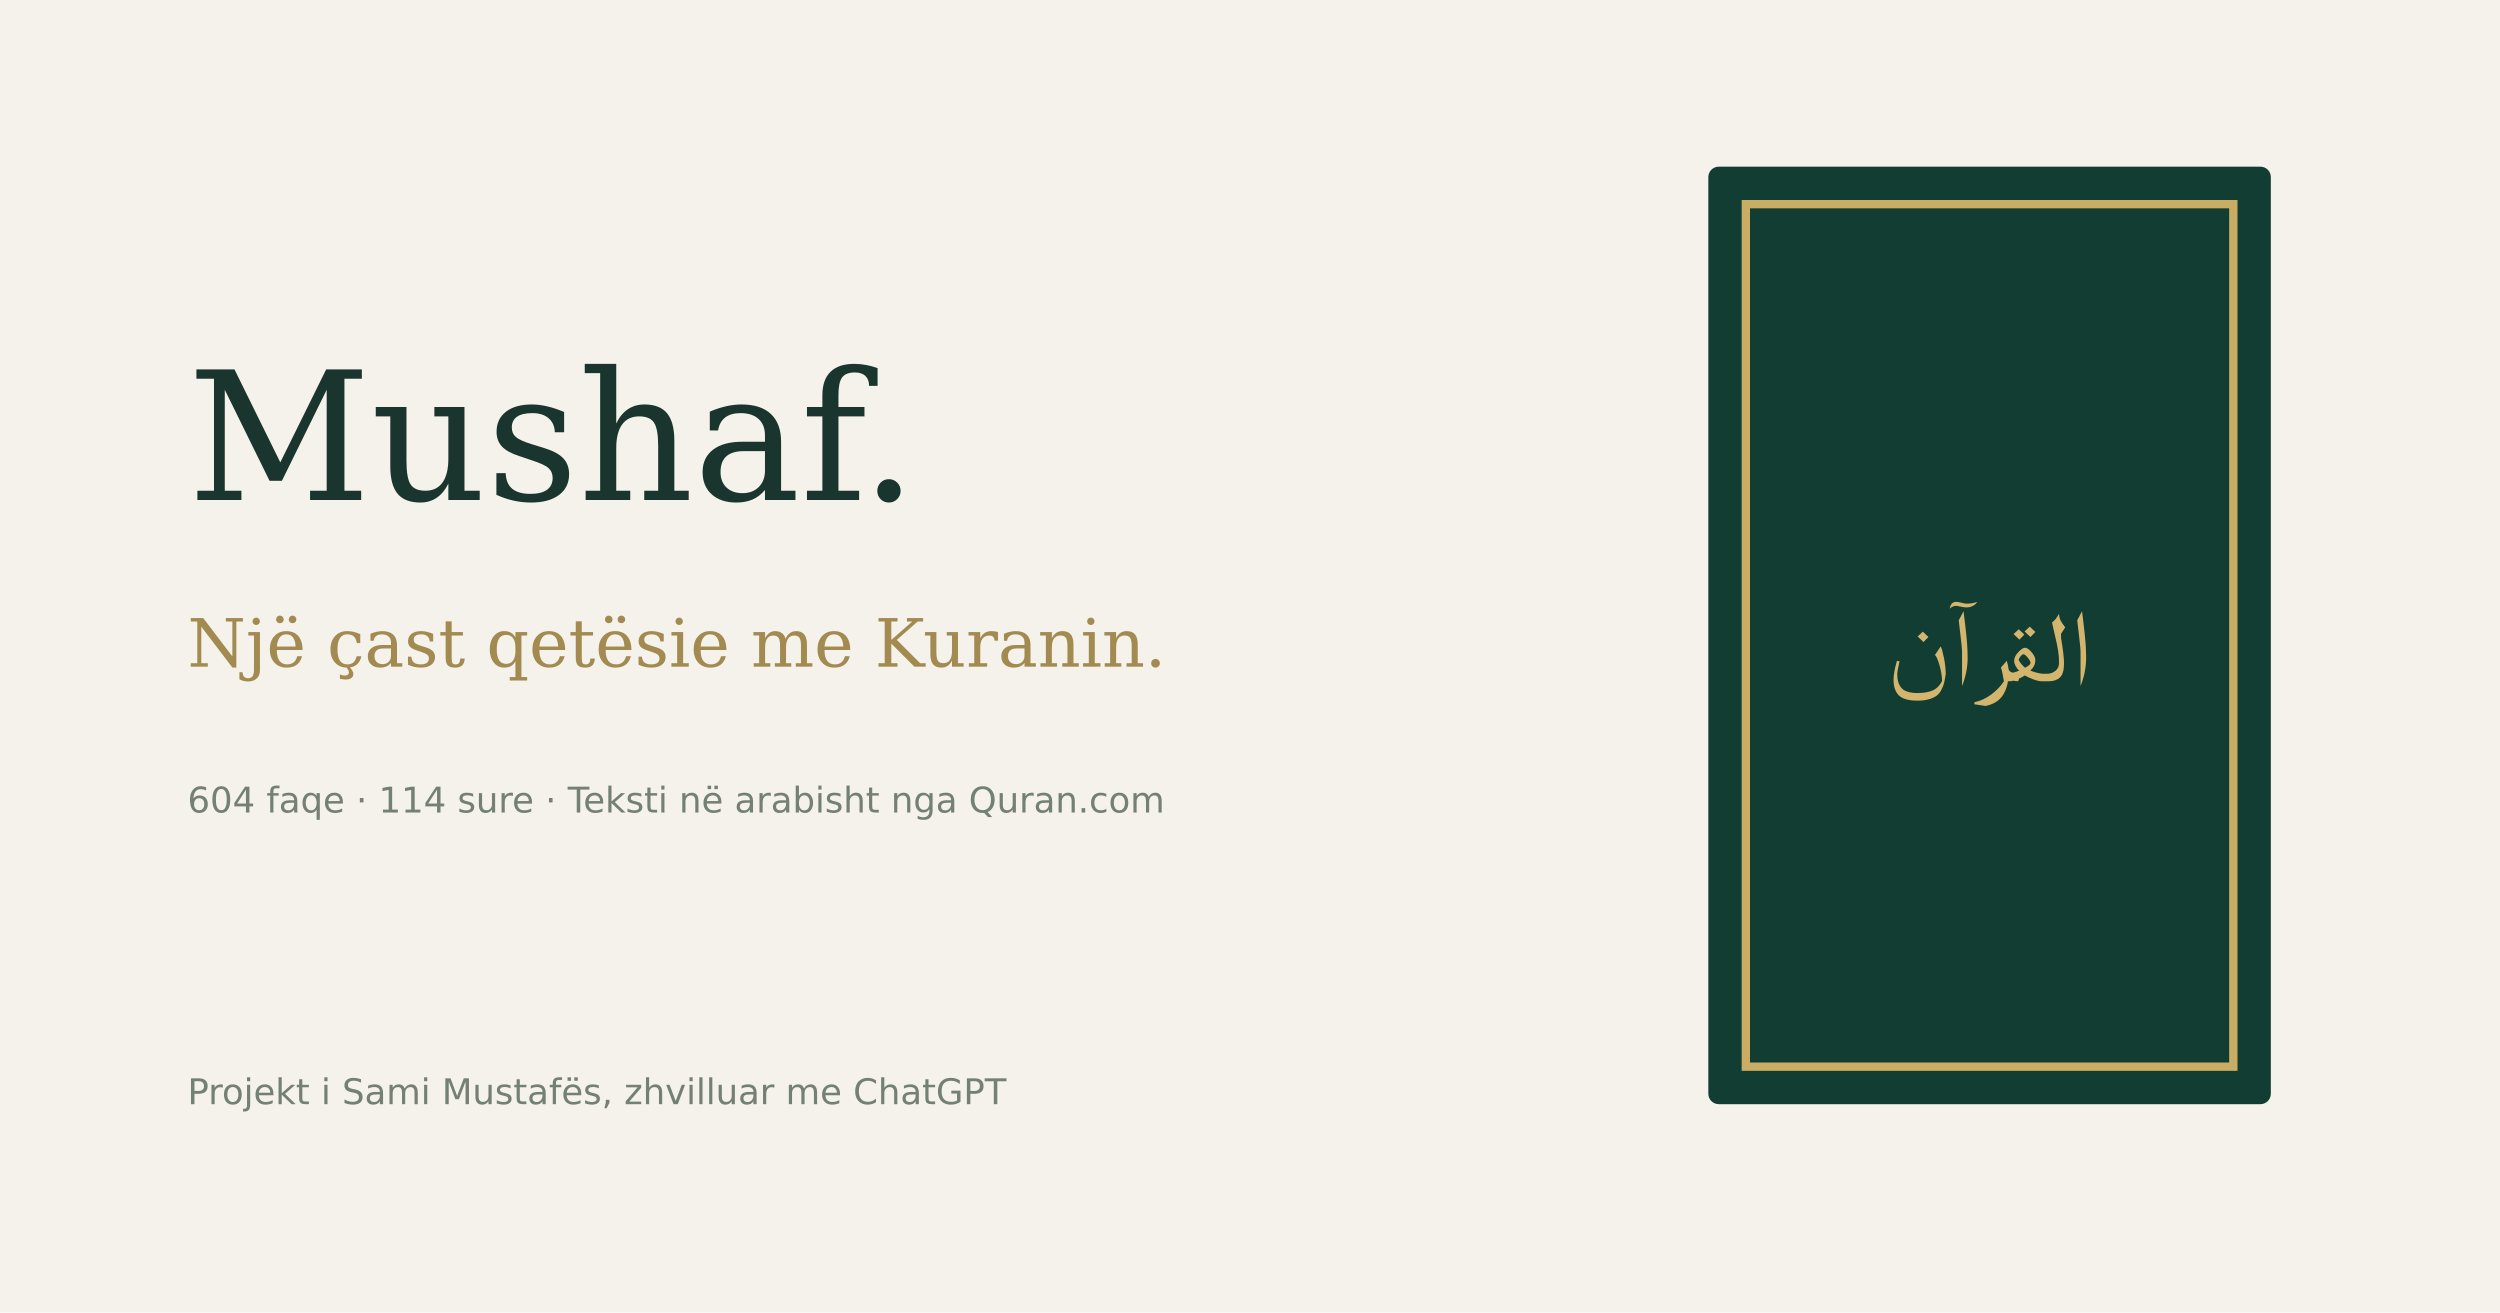
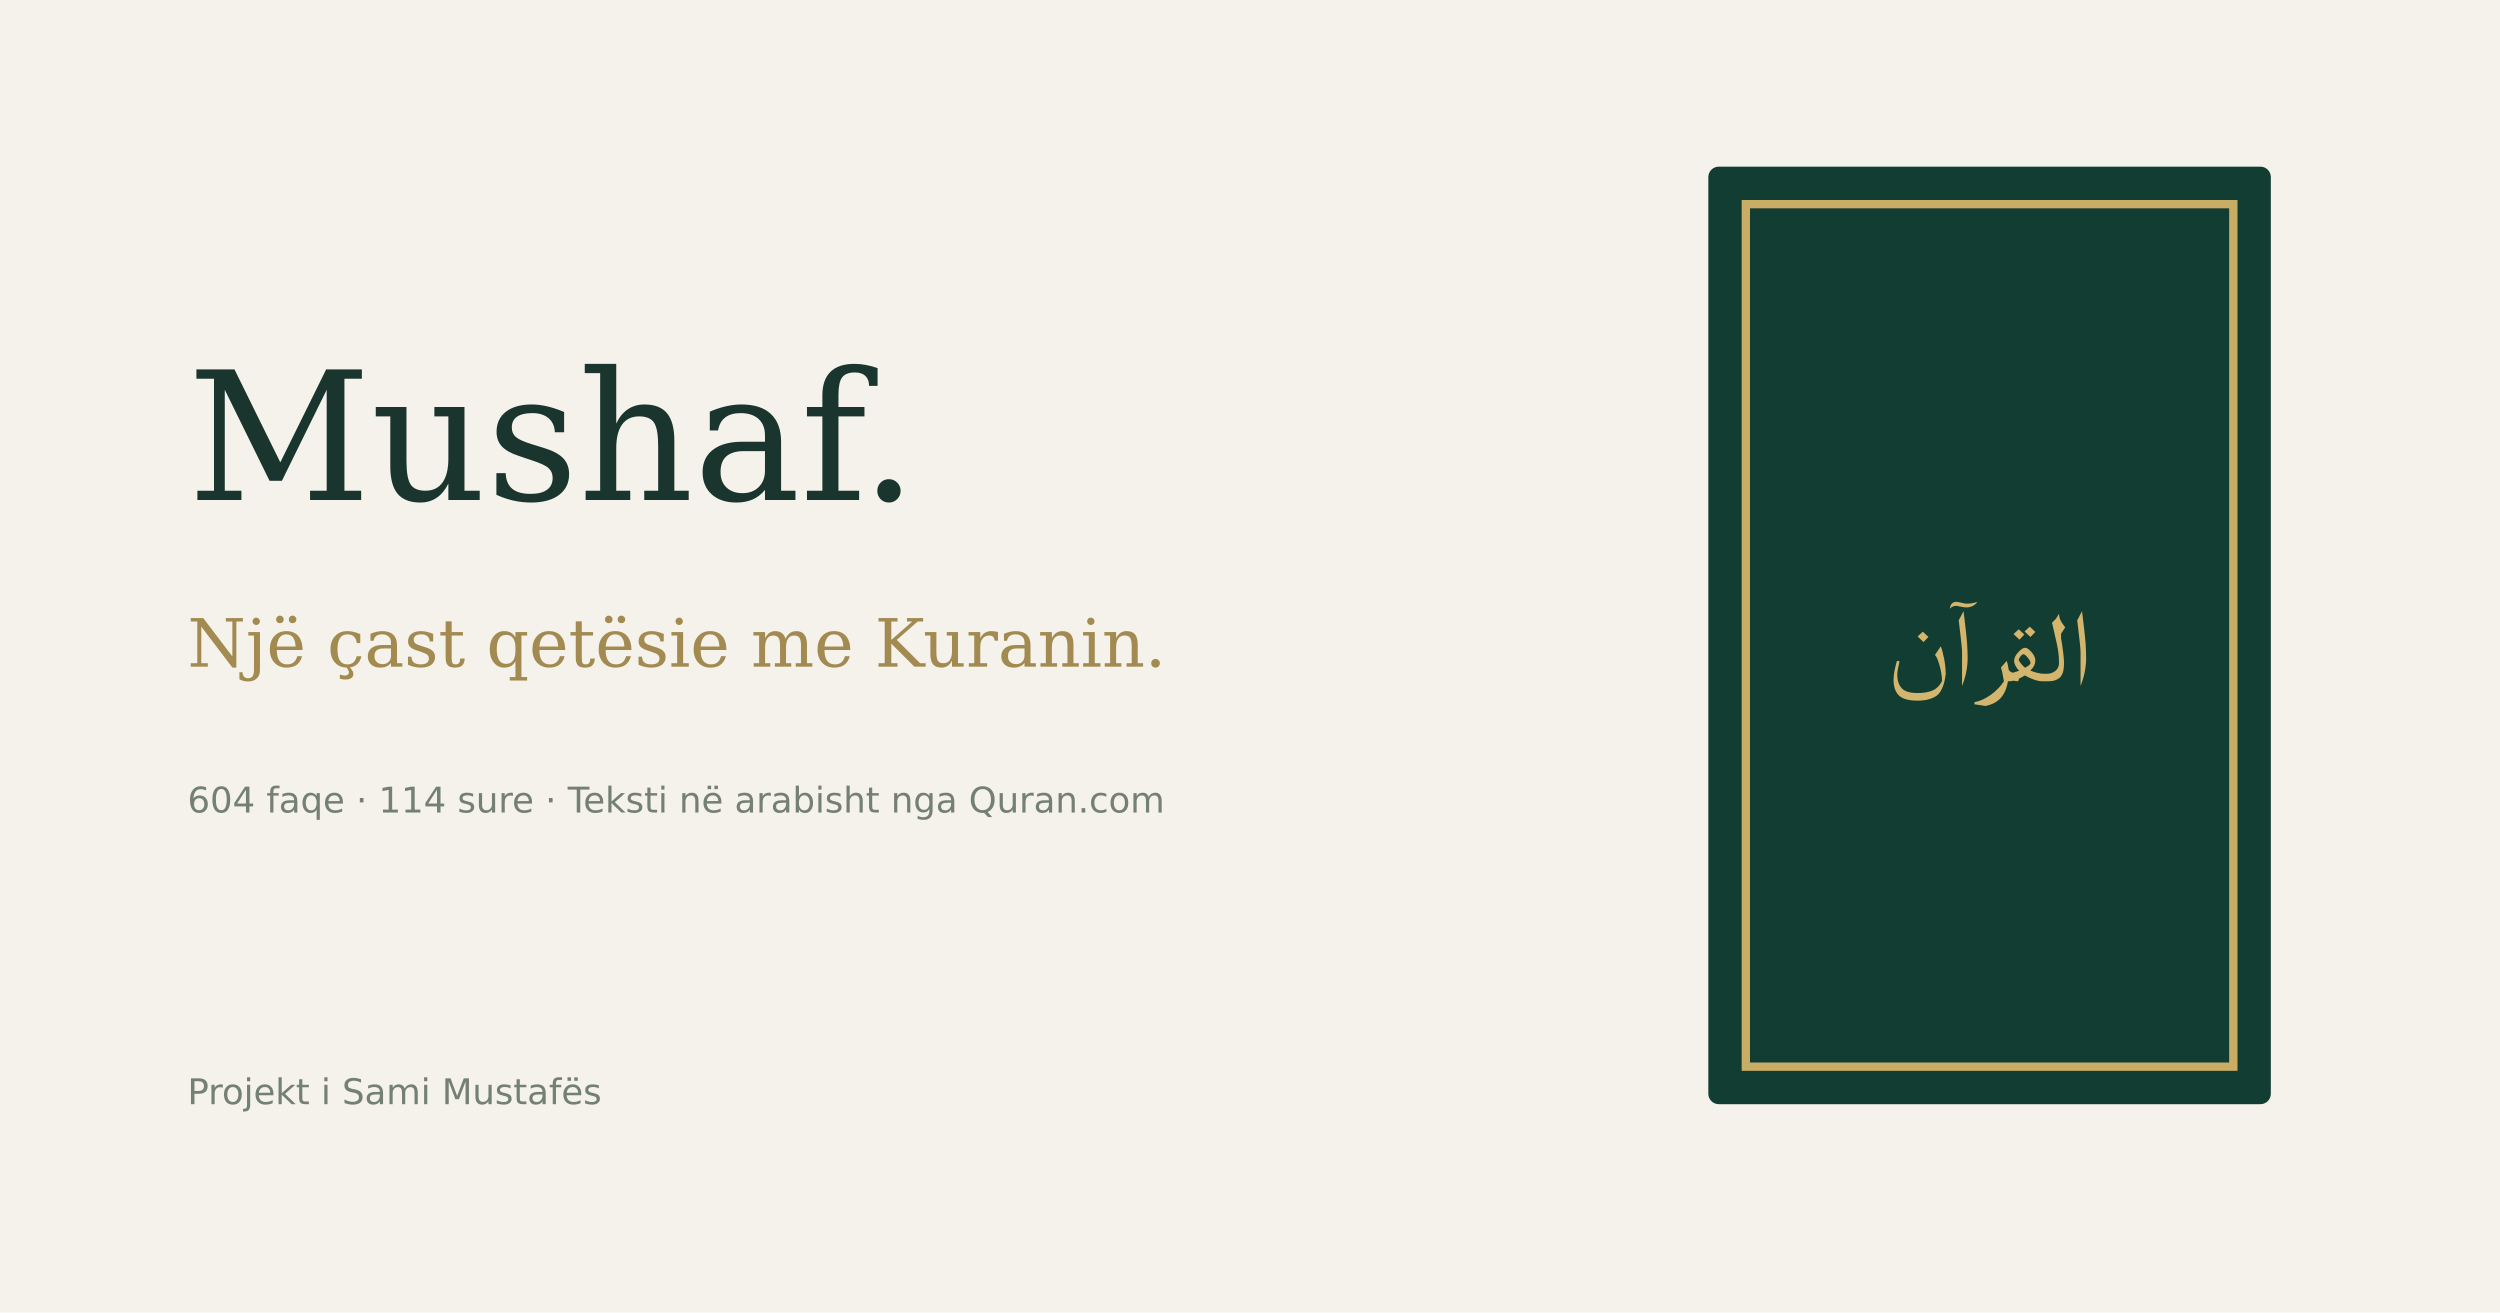
<svg xmlns="http://www.w3.org/2000/svg" width="1200" height="630">
  <rect width="1200" height="630" fill="#f4f2eb" />
  <rect x="820" y="80" width="270" height="450" rx="5" fill="#123d32" />
  <rect x="838" y="98" width="234" height="414" fill="none" stroke="#c9ad64" stroke-width="4" />
  <text x="90" y="240" font-family="DejaVu Serif" font-size="86" fill="#19352e">Mushaf.</text>
  <text x="90" y="320" font-family="DejaVu Serif" font-size="32" fill="#a28a50">Një çast qetësie me Kuranin.</text>
  <text x="90" y="390" font-family="DejaVu Sans" font-size="17" fill="#748071">604 faqe · 114 sure · Teksti në arabisht nga Quran.com</text>
-   <text x="90" y="530" font-family="DejaVu Sans" font-size="17" fill="#748071">Projekt i Sami Mustafës, zhvilluar me ChatGPT</text>
+   <text x="90" y="530" font-family="DejaVu Sans" font-size="17" fill="#748071">Projekt i Sami Mustafës</text>
  <text x="955" y="327" text-anchor="middle" font-family="serif" font-size="48" fill="#d3b56d">القرآن</text>
</svg>
